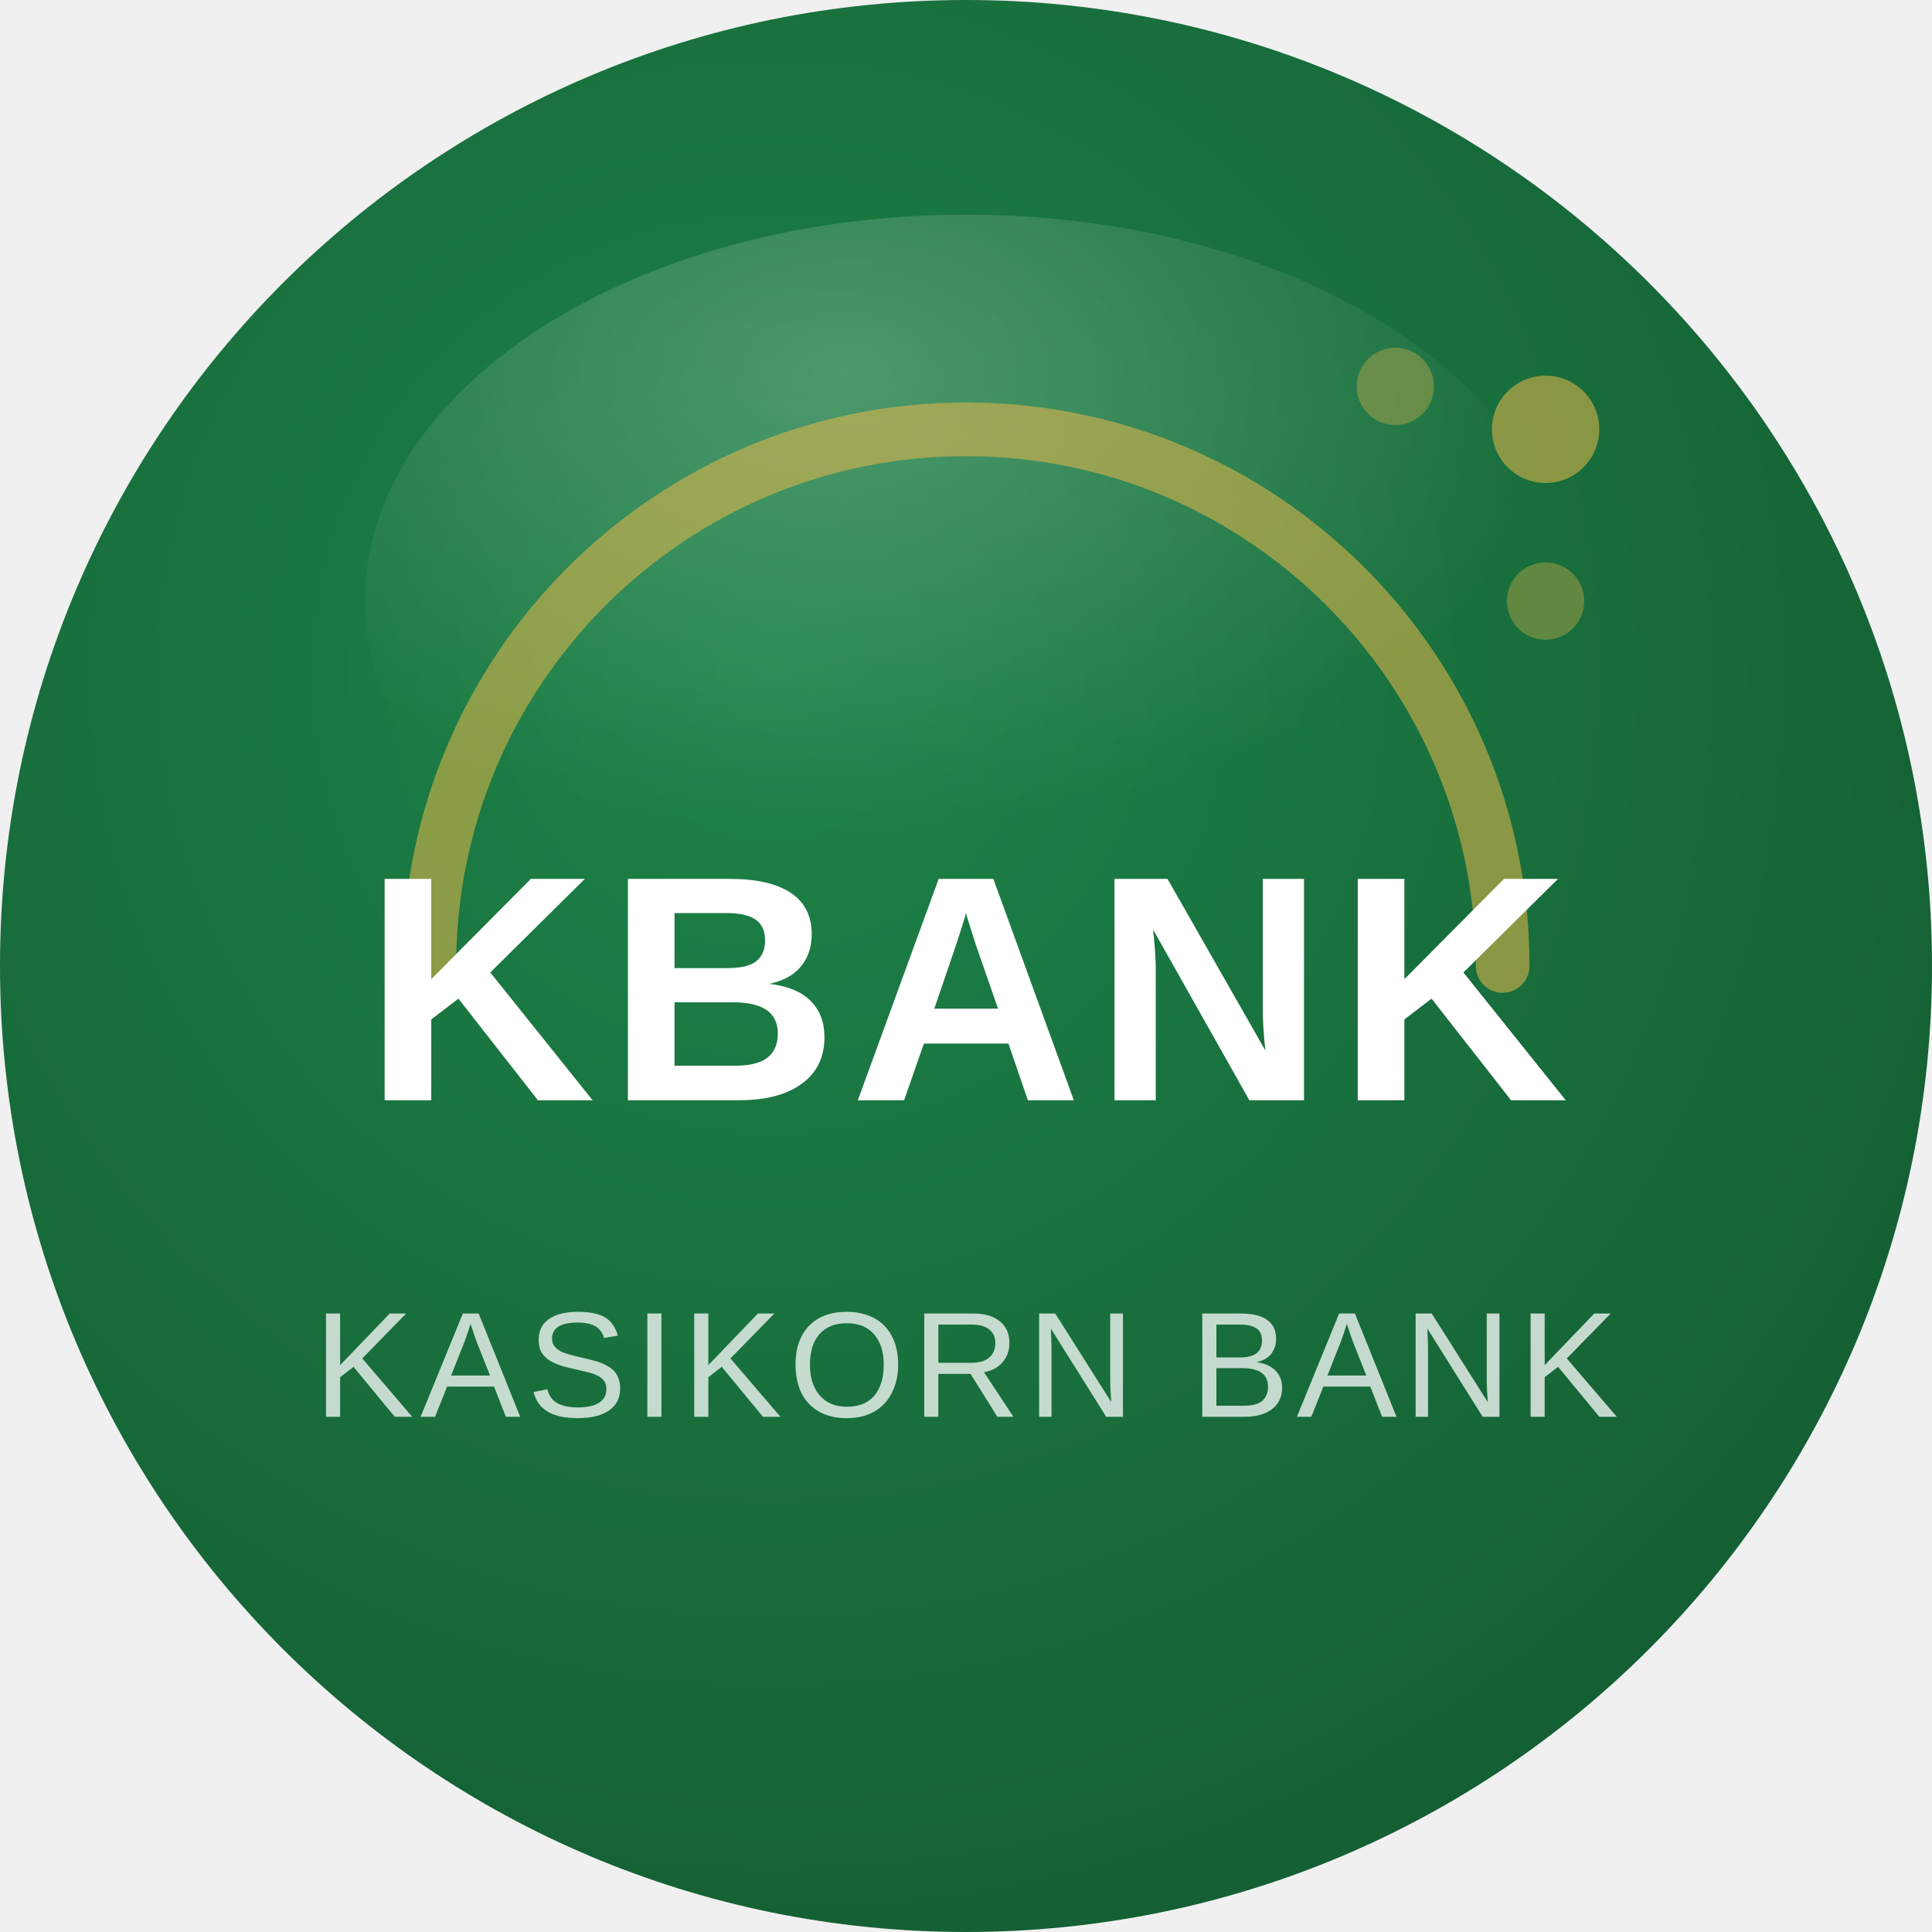
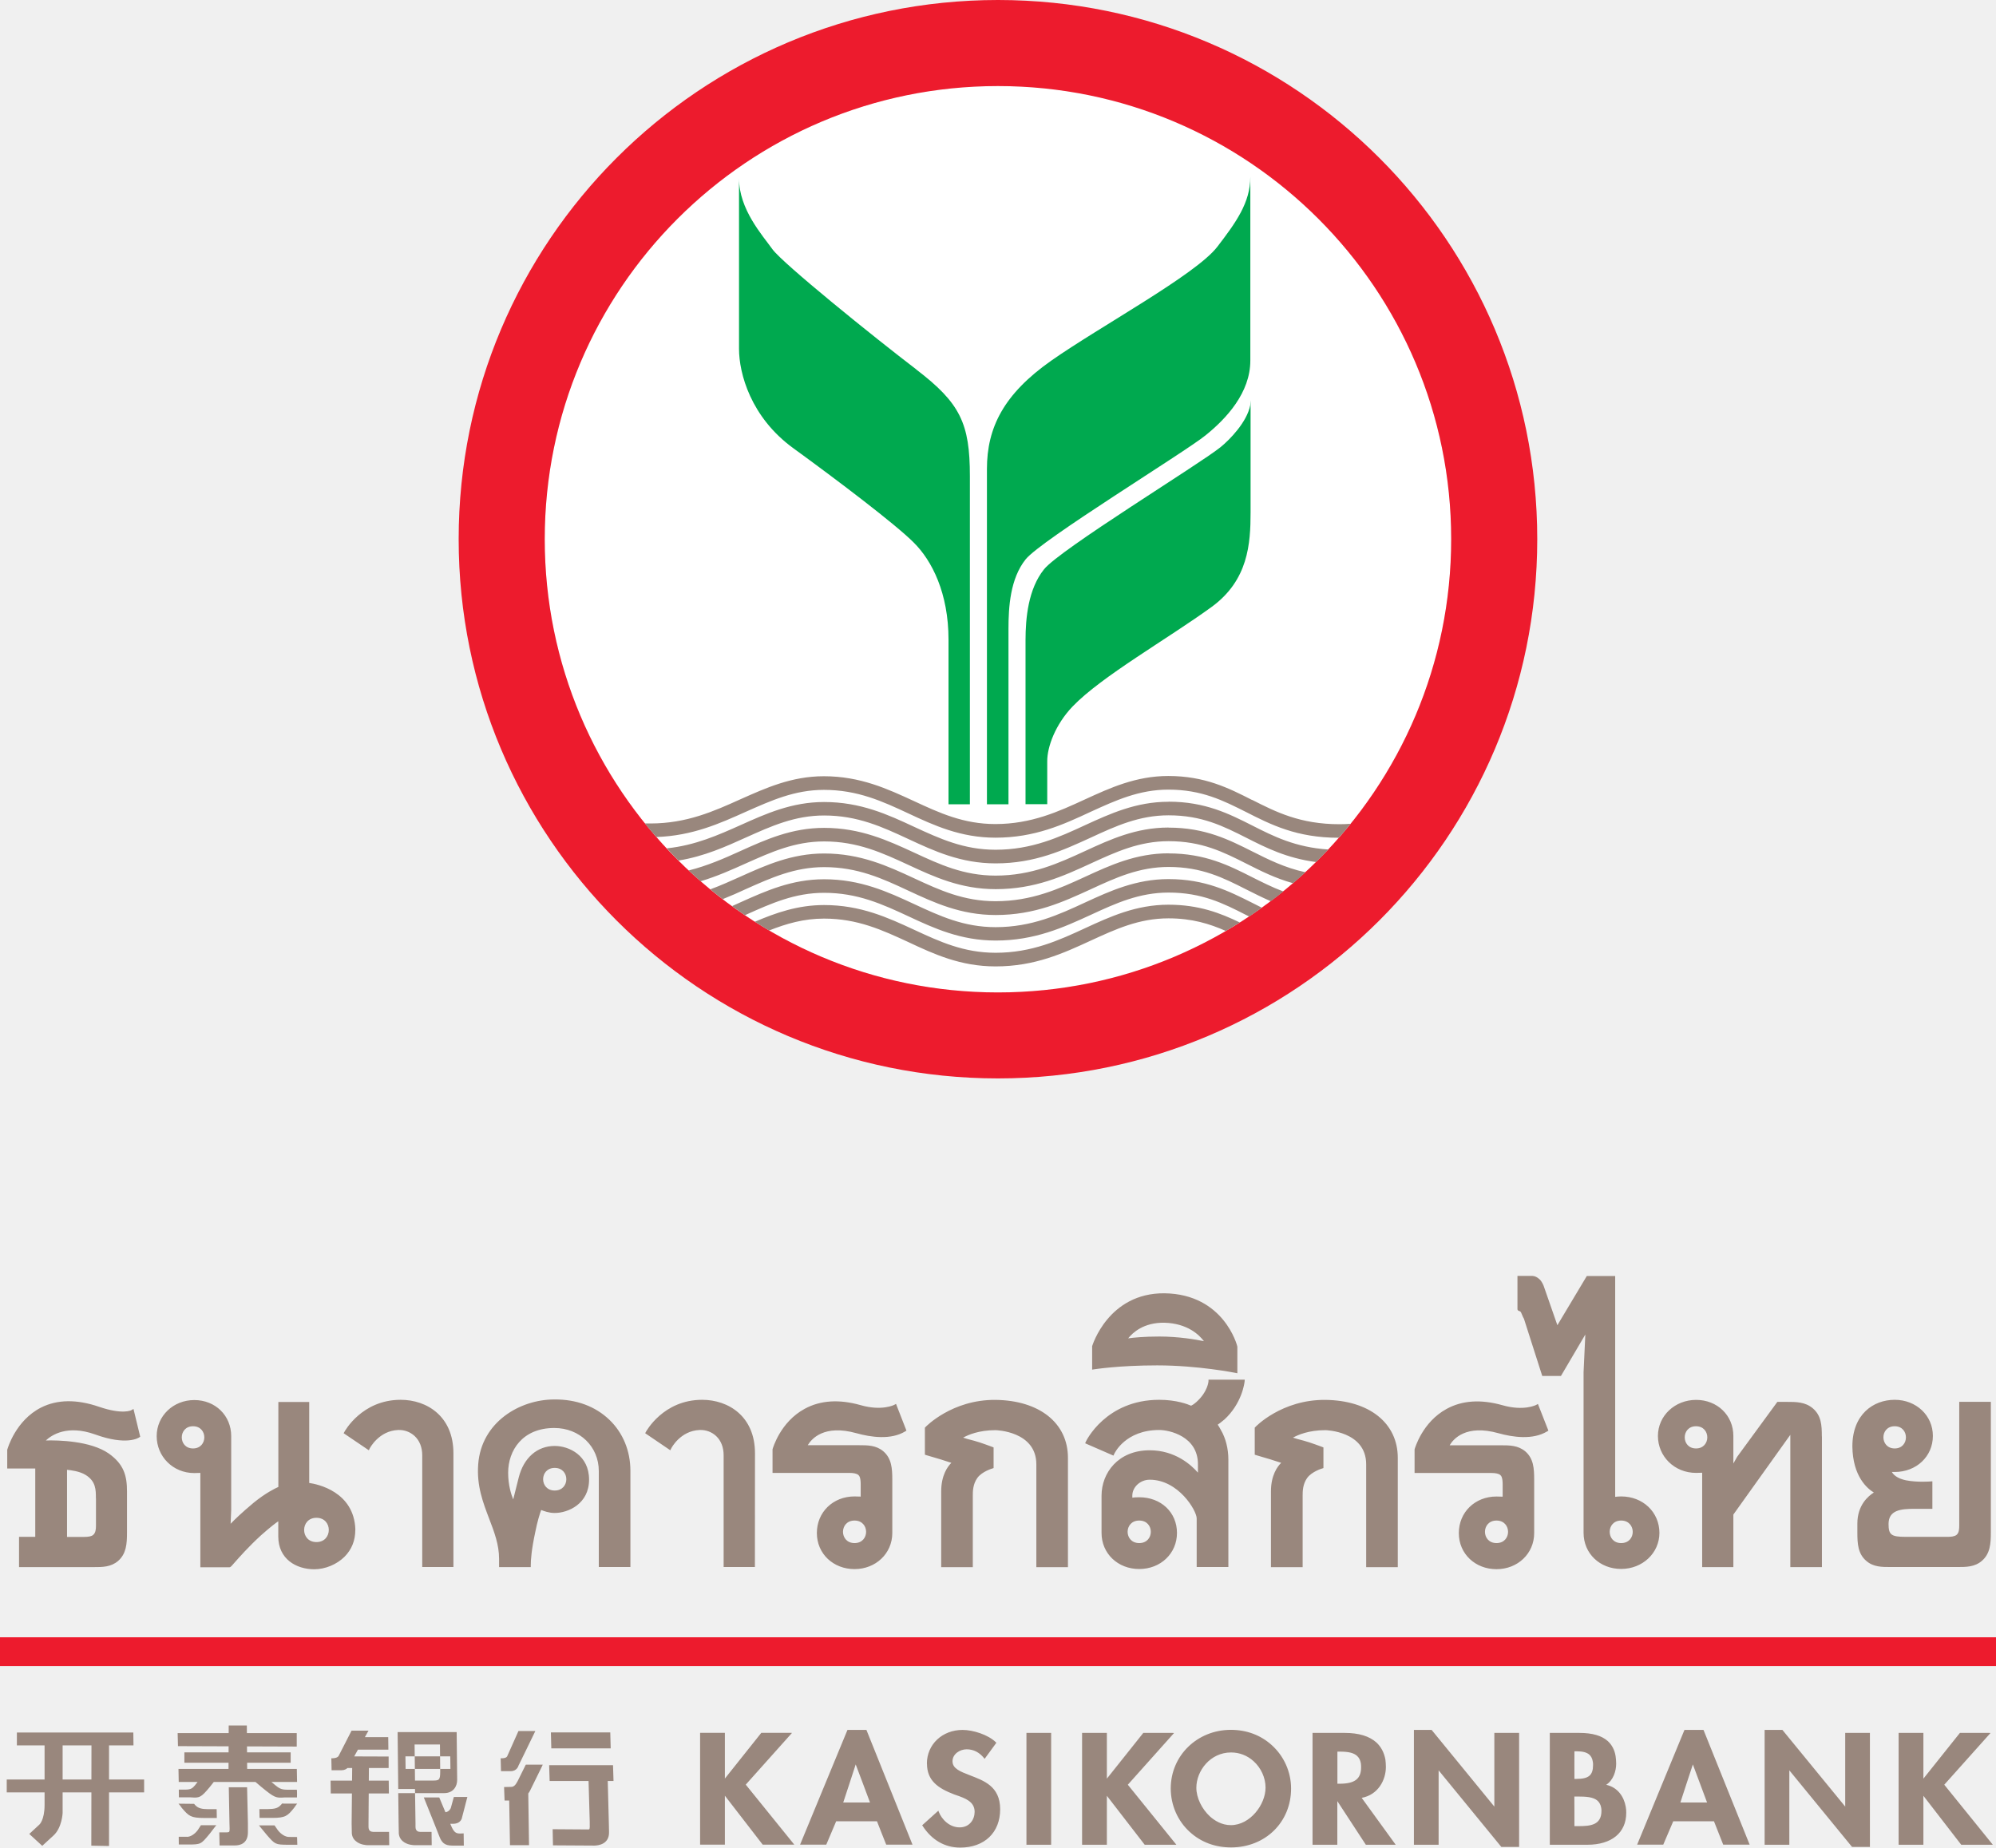
- <svg xmlns="http://www.w3.org/2000/svg" viewBox="0 0 90 90" width="90" height="90">
+ <svg xmlns="http://www.w3.org/2000/svg" id="b" width="240" height="222.19" viewBox="0 0 240 222.19">
  <defs>
-     <radialGradient id="bg_kbank" cx="40%" cy="35%" r="70%">
-       <stop offset="0%" stop-color="#1D8348" stop-opacity="1" />
-       <stop offset="100%" stop-color="#145E33" stop-opacity="1" />
-     </radialGradient>
-     <radialGradient id="shine_kbank" cx="40%" cy="20%" r="60%">
-       <stop offset="0%" stop-color="#ffffff" stop-opacity="0.22" />
-       <stop offset="100%" stop-color="#ffffff" stop-opacity="0" />
-     </radialGradient>
+     <style>.d{fill:#00a94f;}.e{fill:#fff;}.f{fill:#99877d;}.g{fill:#ed1b2d;}</style>
  </defs>
-   <circle cx="45" cy="45" r="45" fill="url(#bg_kbank)" />
-   <ellipse cx="45" cy="28" rx="28" ry="18" fill="url(#shine_kbank)" />
-   <path d="M 20 45 A 25 25 0 0 1 70 45" stroke="#E8B84B" stroke-width="2.5" fill="none" stroke-linecap="round" opacity="0.55" />
-   <text x="45" y="47" font-family="'Helvetica Neue',Arial,sans-serif" font-size="15" font-weight="800" fill="#FFFFFF" text-anchor="middle" dominant-baseline="middle" letter-spacing="0.5">KBANK</text>
-   <text x="45" y="66" font-family="'Helvetica Neue',Arial,sans-serif" font-size="7" font-weight="400" fill="#FFFFFF" text-anchor="middle" opacity="0.75" letter-spacing="0.3">KASIKORN BANK</text>
-   <circle cx="72" cy="20" r="2.5" fill="#E8B84B" opacity="0.55" />
-   <circle cx="65" cy="18" r="1.8" fill="#E8B84B" opacity="0.35" />
-   <circle cx="72" cy="28" r="1.8" fill="#E8B84B" opacity="0.35" />
+   <g id="c">
+     <rect class="g" y="196.9" width="240" height="3.46" />
+     <path class="f" d="M95.23,208.4s-5.49,6.14-5.56,6.22c.08.09,5.84,7.22,5.84,7.22h-3.8s-4.36-5.64-4.55-5.89v5.89h-2.98v-13.45h2.98v5.5c.2-.26,4.38-5.5,4.38-5.5h3.51M111.46,212.09c0,2.04,1.31,2.96,3.28,3.71.01,0,.23.08.23.08,1.09.38,2.22.78,2.22,2.01,0,.92-.61,1.87-1.8,1.87-1.24,0-2.17-.98-2.52-1.89l-.04-.12-1.95,1.76.04.05c1.11,1.73,2.69,2.63,4.53,2.63,2.93,0,4.81-1.81,4.81-4.61s-2.02-3.45-3.65-4.09c-1.17-.45-2.08-.81-2.08-1.68s.88-1.44,1.7-1.44,1.53.36,2.09,1.06l.07.09,1.41-1.93-.03-.04c-.94-.94-2.78-1.51-4.03-1.51-2.44,0-4.29,1.74-4.29,4.05M126.31,208.4h-2.89v13.45h2.97v-13.45M140.99,208.4h-3.52s-4.18,5.24-4.38,5.5v-5.5h-2.98v13.45h2.98v-5.89c.2.26,4.55,5.89,4.55,5.89h3.81s-5.77-7.13-5.84-7.22c.06-.08,5.56-6.22,5.56-6.22M172.1,208.04h-2.09v13.81h2.97v-8.95c.19.24,7.54,9.21,7.54,9.21h2.14v-13.71h-2.98v8.86c-.19-.24-7.54-9.22-7.54-9.22M214.27,208.04h-2.09v13.81h2.97v-8.95c.2.24,7.54,9.21,7.54,9.21h2.15v-13.71h-2.97v8.86c-.2-.24-7.55-9.22-7.55-9.22M239.16,208.4h-3.5s-4.19,5.24-4.39,5.5v-5.5h-2.98v13.45h2.98v-5.89c.19.26,4.55,5.89,4.55,5.89h3.8s-5.76-7.13-5.84-7.22c.07-.08,5.56-6.22,5.56-6.22M104.18,208.04l5.54,13.8h-3.16s-1.08-2.7-1.11-2.81h-4.91c-.04.07-1.19,2.81-1.19,2.81h-3.15l5.7-13.8h2.24M102.89,212.19c-.08.28-1.44,4.39-1.5,4.58h3.22c-.06-.15-1.59-4.28-1.72-4.58M140.77,215.08c0-3.95,3.18-7.05,7.23-7.05,1.9,0,3.6.64,4.93,1.85,1.47,1.33,2.31,3.23,2.31,5.21,0,4.04-3.09,7.08-7.22,7.08-1.91,0-3.61-.63-4.95-1.85-1.46-1.32-2.3-3.23-2.3-5.25M145.49,218.45c.53.47,1.38,1.04,2.51,1.04,2.31,0,4.17-2.47,4.17-4.51,0-1.18-.54-2.37-1.44-3.18-.76-.69-1.7-1.05-2.71-1.05-2.49,0-4.17,2.2-4.17,4.25,0,1.19.65,2.54,1.64,3.45M161.71,208.4c1.67,0,2.94.39,3.79,1.15.56.52.92,1.2,1.08,2.04.03.28.06.58.06.9,0,1.56-.92,3.35-2.91,3.72.1.15,4.09,5.64,4.09,5.64h-3.59s-3.23-4.94-3.43-5.25v5.25h-2.98v-13.45h.07M160.81,210.65v3.86h.27c1.81,0,2.58-.58,2.58-1.98,0-.17-.01-.33-.03-.48-.07-.38-.21-.66-.45-.88-.39-.36-1.02-.52-2.04-.52h-.32ZM189.91,208.4c1.57,0,2.68.33,3.42.99.48.45.81,1.04.93,1.8.04.28.07.59.07.91,0,.87-.33,1.97-1.2,2.54,1.38.3,2.14,1.43,2.35,2.64.05.25.06.49.06.73,0,2.39-1.75,3.84-4.68,3.84h-4.51v-13.45h.06M189.3,216.05c.01.11.01,3.41.01,3.56h.5c1.45,0,2.75-.14,2.75-1.84,0-.14-.01-.28-.04-.4-.06-.34-.2-.59-.41-.8-.53-.48-1.44-.52-2.42-.52h-.4ZM189.31,210.62c-.01.11,0,3.16,0,3.31h.25c1.47,0,1.99-.44,1.99-1.68,0-.15,0-.3-.04-.44-.05-.33-.19-.59-.4-.79-.3-.27-.79-.41-1.51-.41h-.29ZM204.83,208.04l5.55,13.8h-3.18s-1.07-2.7-1.11-2.81h-4.9c-.03.07-1.2,2.81-1.2,2.81h-3.14l5.69-13.8h2.23M203.55,212.19c-.09.28-1.45,4.39-1.5,4.58h3.21c-.06-.15-1.59-4.28-1.71-4.58M46.58,208.91h-4.49l.02,1.5h4.59l-.02-1.5M49.7,215.14h-1.82l.05,4.16s.02,1,.02,1h0c-.02.44.14.82.45,1.1.55.5,1.39.5,1.42.5h2.09l-.02-1.6h-1.38c-.1,0-.25-.02-.37-.12-.12-.1-.18-.27-.18-.48v-.44s-.06-4.12-.06-4.12M44.17,212.22h-1.82l-.07,7.08s.02,1,.02,1v-.02c-.02.45.14.84.46,1.11.54.5,1.38.51,1.41.51h2.63l-.02-1.6h-1.91c-.11,0-.26-.03-.39-.12-.11-.1-.17-.27-.17-.48v-.44s.05-7.05.05-7.05M54.91,208.3l.06,5.73c.01.8-.47,1.61-1.56,1.61h-5.52l-.08-7.34h6.9M49.85,209.79c0,.23.04,4.02.05,4.34h2c.88,0,1.03,0,1.03-1.07,0,0-.02-2.96-.03-3.27h-3.05ZM53.94,211.22h-5.19l.02,1.51h5.39s-.02-1.51-.02-1.51M52.74,216.16h-1.78l1.37,3.42.48,1.22h0c.29.76.61,1.15,1.57,1.15h1.39l-.02-1.47-.39.02c-.53,0-.78-.1-1.18-1.08l-1.36-3.25M41.15,211.29l-.03,1.33h5.61v-1.38s-5.58-.02-5.58-.02M46.73,214.14h-6.98s.02,1.54.02,1.54h6.99l-.02-1.54M54.56,216.14s-.36,1.29-.36,1.31c-.31.63-.89.48-.92.48l-.1-.04.02,1.44h1.25c1.03,0,1.11-.77,1.11-.78,0,.01.61-2.35.61-2.35l.03-.1h-1.61M44.15,208.13h-1.88l-1.56,3.05c-.18.29-.8.27-.8.27h-.07l.03,1.44h1.19c.77-.01.96-.62.97-.65-.01,0,2.21-3.99,2.21-3.99l.07-.12M72.98,208.34h-6.74l.05,1.92h7.14l-.05-1.92M64.07,208.17h-1.73l-1.36,3.05c-.13.24-.62.23-.62.23h-.16s.04,1.55.04,1.55h1.18c.76-.01.92-.65.93-.68,0,.02,1.91-3.92,1.91-3.92l.11-.23M63.19,212.28l-.95,1.92c-.26.5-.49.7-.79.69-.02,0-.84.02-.84.02l.06,1.62h1.17c1.37-.02,1.89-1.17,1.91-1.22,0,.01,1.41-2.87,1.41-2.87l.1-.22h-2.03M63.11,215.05h-1.91l.12,6.85h2.29l-.1-6.85M72.65,213.19h-1.91l.17,5.89v.26c.02.63-.02.66-.15.67l-4.31-.03.04,1.94,4.99.03c.42-.01,1.8-.14,1.75-1.65l-.02-.96-.16-6.15M73.31,212.28h-7.28l.06,1.9h7.68l-.06-1.9M35.39,208.42h-14.03l.04,1.57,14.28.05v-1.62M35.48,212.73h-14.02l.03,1.57h14.23l-.03-1.57M34.77,210.74h-12.6v1.25h12.78v-1.25M29.48,207.51h-1.98l-.03,6.64h2.26l-.05-6.64M29.5,214.94h-1.99l.08,4.28.02.67c0,.45-.03.45-.37.47h-.87v.13l.03,1.44h1.88c.57,0,1.55-.22,1.53-1.62v-1.04s-.1-4.33-.1-4.33M22.5,220.89s-.89,0-1.01,0c0,.11.01.79.01.93h1.11c1.53,0,1.56-.04,2.5-1.17,0,0,.14-.17.14-.17,0,0,.66-.86.66-.86,0,0,.06-.06.11-.12h-1.86c-.03.06-.39.6-.39.6-.37.49-.86.79-1.28.8M24.09,213.9s-.28.33-.28.33c0,0-.29.36-.29.37l-.04.06c-.32.37-.48.56-1.21.56,0,0-.64,0-.77,0,0,.11.01.79.01.93h1.43c1.06.08,1.21.04,2.29-1.25l.67-.85s.05-.07.11-.13c-.52,0-1.91,0-1.92-.03M32.6,214.23s-.4-.33-.41-.33c0,.02-1.38.03-1.9.03.08.06.15.13.15.13l1,.85c1.57,1.29,1.73,1.33,2.77,1.25h1.5c0-.14.02-.82-.02-.93-.13,0-1.18,0-1.18,0-.73,0-.98-.2-1.43-.56l-.07-.06s-.44-.37-.44-.37M21.59,217.05s.28.37.27.37c.85.99,1.08,1.2,2.67,1.21,0,0,1.4,0,1.54,0,0-.1-.02-.91-.02-1.06h-1c-.66-.01-1.2-.05-1.6-.51,0,0-.07-.08-.11-.13-.1,0-1.61-.02-1.88-.02.07.07.13.14.13.14M33.02,219.52c-.11,0-1.62,0-1.89,0,.07.06.12.14.12.14l.7.85.15.18c.97,1.11,1.01,1.15,2.51,1.16,0,0,.99,0,1.14,0,0-.1-.02-.79-.03-.93-.23,0-.98-.01-.98-.01-.42,0-.94-.31-1.33-.81,0,0-.34-.5-.4-.58M33.76,217.07c-.34.4-.79.48-1.55.49h-1.02c0,.11.02.92.02,1.06.28,0,1.52,0,1.52,0,1.59,0,1.86-.24,2.64-1.22l.26-.37s.06-.07.11-.13c-.5,0-1.82.01-1.82-.01-.01,0-.15.18-.15.18M17.08,214H.81v1.55h16.52v-1.55M15.78,208.35H2.03v1.55h14.02l-.02-1.55M12.75,208.72h-1.75l-.02,13.24,2.13.04v-13.24M5.36,209.19v7.87c0,1.83-.63,2.37-.63,2.37l-1.21,1.12,1.56,1.43s.33-.3,1.35-1.24c1.03-.94,1.1-2.71,1.1-2.71v-8.84M11.42,172.5c-3.35-1.19-5.21.08-5.91.73,1.42-.04,5.37.03,7.57,1.57,1.83,1.3,2.19,2.7,2.19,4.55v4.96c0,1.35-.08,2.54-1.07,3.41-.87.74-1.88.74-2.95.74H2.29v-3.64h1.95v-8.22H.87v-2.28l.02-.03c.04-.14,1-3.47,4.05-5.02,1.95-.98,4.29-1.01,6.97-.09,2.84.97,3.87.42,3.88.41l.26-.15.81,3.34-.12.08c-.06.04-1.5,1.03-5.32-.36M11.53,180.17c0-1,0-2.02-1.21-2.78-.72-.46-1.81-.59-2.26-.63v8.07h2.03c.55,0,.92-.07,1.11-.24.29-.24.34-.67.34-1.1v-3.31M54.52,174.77c0-4.44-3.18-6.43-6.34-6.43-4.7,0-6.75,3.82-6.77,3.86l-.09.16,3.03,2.05.11-.23s1.08-2.12,3.42-2.21c.75-.03,1.45.24,1.98.73.59.55.91,1.36.91,2.31v13.44h3.75M90.78,174.77c0-4.44-3.19-6.43-6.35-6.43-4.7,0-6.74,3.82-6.77,3.86l-.08.16,3.02,2.05.11-.23s1.07-2.12,3.42-2.21c.75-.03,1.46.24,1.98.73.59.55.9,1.36.9,2.31v13.44h3.76M102.75,185.57c-1.85,0-1.85-2.71,0-2.71s1.86,2.71,0,2.71M97.13,173.79c.44-.73,1.93-2.53,5.86-1.43,1.72.48,4.13.83,5.85-.22l.15-.09-.06-.16-1.1-2.82-.09-.24-.22.12s-1.47.77-4.05.03c-2.58-.73-4.84-.58-6.71.44-2.94,1.59-3.83,4.74-3.87,4.87v2.84h9.21c.54,0,.91.08,1.11.25.13.1.28.37.28,1.1v1.5c-.16,0-.41-.02-.74-.02-2.59,0-4.53,1.89-4.53,4.4s1.99,4.34,4.53,4.34,4.54-1.87,4.54-4.34v-6.42c0-1.35-.08-2.55-1.08-3.41-.87-.73-1.88-.73-2.96-.73h-6.13M179.94,185.57c-1.85,0-1.85-2.71,0-2.71s1.86,2.71,0,2.71M174.32,173.79c.43-.73,1.94-2.53,5.86-1.43,1.72.48,4.12.83,5.85-.22l.15-.09-1.26-3.21-.22.12s-1.47.77-4.05.03c-2.59-.73-4.84-.58-6.7.44-2.93,1.59-3.82,4.74-3.86,4.87v.03s0,2.81,0,2.81h9.2c.55,0,.92.08,1.11.25.13.1.28.37.28,1.1v1.5c-.17,0-.41-.02-.74-.02-2.59,0-4.53,1.89-4.53,4.4s1.99,4.34,4.53,4.34,4.53-1.87,4.53-4.34v-6.42c0-1.35-.07-2.55-1.07-3.41-.88-.73-1.89-.73-2.97-.73h-6.12M119.71,168.35c-5.25-.05-8.41,3.24-8.44,3.28l-.06.06v3.25l.15.05c1.19.34,2.47.73,3.03.93-.43.43-1.22,1.47-1.22,3.44v9.11h3.8v-8.58c0-.52,0-1.39.55-2.16.55-.76,1.79-1.13,1.8-1.13l.15-.05v-2.48l-.14-.06c-.06-.02-1.42-.54-2.18-.74-.65-.16-1.08-.29-1.34-.38.57-.32,1.88-.9,3.89-.9.05,0,4.91.11,4.91,4.11v12.37h3.8v-13.15c0-4.18-3.42-6.91-8.71-6.97M136.98,185.57c-1.86,0-1.86-2.71,0-2.71s1.86,2.71,0,2.71M147.17,170.76c2.19-1.98,2.47-4.5,2.48-4.61l.02-.23h-4.36v.2s-.08,1.25-1.45,2.48c-.34.3-.55.41-.64.45-.37-.16-1.74-.71-3.83-.71-6.44,0-8.81,4.98-8.83,5.04l-.08.19,3.4,1.48.09-.19c.05-.12,1.36-2.89,5.42-2.89,1.21,0,4.65.76,4.65,4.11v1.02c-.79-.91-2.73-2.69-5.8-2.69-3.81,0-5.79,2.74-5.79,5.46v4.48c0,2.48,1.96,4.34,4.53,4.34s4.54-1.87,4.54-4.34-1.91-4.29-4.54-4.29c-.37,0-.65.02-.83.05v-.24c0-1.04.96-1.92,2.09-1.92,3.46,0,5.65,3.72,5.65,4.65v5.85h3.81v-12.9c0-1.33-.32-2.59-.89-3.56-.14-.28-.29-.51-.39-.66.17-.11.42-.3.75-.58M148.78,165.15l-.29-.06s-4.47-.89-9.35-.89c-4.62,0-7.53.47-7.55.47l-.27.04v-2.82c.02-.06,1.94-6.42,8.7-6.36,7.16.1,8.74,6.31,8.75,6.37v.03s.01.03.01.03M144.76,161.29c-.55-.74-1.96-2.14-4.75-2.22-2.5-.04-3.82,1.2-4.36,1.88.66-.09,1.89-.22,3.76-.22,2.29,0,4.39.36,5.35.56M159.37,168.35c-5.26-.05-8.42,3.24-8.44,3.28l-.06.06v3.25l.15.05c1.18.34,2.46.73,3.03.93-.44.43-1.23,1.47-1.23,3.44v9.11h3.81v-8.58c0-.52,0-1.39.55-2.16.56-.76,1.78-1.13,1.8-1.13l.15-.05v-2.48l-.14-.06c-.06-.02-1.43-.54-2.18-.74-.64-.16-1.07-.29-1.34-.38.57-.32,1.88-.9,3.9-.9.04,0,4.9.11,4.9,4.11v12.37h3.8v-13.15c0-4.18-3.42-6.91-8.7-6.97M203.93,171.52c1.81,0,1.81,2.67,0,2.67s-1.81-2.67,0-2.67M219.06,172.74c0-1.38-.08-2.51-1.08-3.37-.92-.78-2-.78-3.15-.78h-1.12l-4.83,6.6-.46.81v-3.31c0-2.48-1.93-4.34-4.48-4.34s-4.59,1.91-4.59,4.34,1.96,4.44,4.59,4.44c.32,0,.56-.01.73-.02v11.35h3.75v-6.32l6.85-9.59v15.91h3.8v-15.72M227.82,171.52c1.8,0,1.8,2.67,0,2.67s-1.82-2.67,0-2.67M235.58,168.59v14.89c0,.43-.04.87-.32,1.1-.26.21-.71.24-1.06.24h-5.08c-1.71,0-2.04-.24-2.04-1.54,0-1.69,1.49-1.83,3.15-1.83h2.12v-3.31l-.25.02s-1.53.13-2.93-.14c-1.1-.23-1.52-.7-1.69-1,.1,0,.2,0,.34,0,2.61,0,4.59-1.87,4.59-4.34s-2.02-4.34-4.59-4.34-5.09,1.75-5.09,5.61c.05,3.61,1.79,5.06,2.58,5.54-.66.42-1.98,1.5-1.98,3.74v1.07c0,1.35.07,2.55,1.07,3.41.86.75,1.88.74,2.96.74h7.99c1.07,0,2.09,0,2.95-.74,1-.87,1.08-2.06,1.08-3.41v-15.72h-3.81ZM38.05,182.53c1.98,0,1.98,2.92,0,2.92s-1.97-2.92,0-2.92M42.73,183.96c-.14-4.58-4.56-5.48-5.55-5.62v-9.74h-3.71v10.22c-.38.17-1.51.71-2.95,1.88-1.46,1.22-2.34,2.07-2.79,2.55l.07-1.69v-8.85c0-2.48-1.91-4.34-4.44-4.34s-4.52,1.91-4.52,4.34,1.94,4.44,4.52,4.44c.32,0,.56-.01.73-.02v11.35h3.49c.13,0,.17-.04.62-.56.58-.65,1.65-1.88,3.19-3.29,1.12-.99,1.74-1.46,2.07-1.68v1.82c0,2.73,2.17,3.95,4.33,3.95,1.31,0,2.7-.58,3.63-1.5.87-.87,1.31-1.98,1.3-3.24M23.21,171.52c1.81,0,1.81,2.67,0,2.67s-1.8-2.67,0-2.67M66.7,176.53c1.86,0,1.86,2.72,0,2.72s-1.86-2.72,0-2.72M75.8,176.87c0-2.39-.9-4.57-2.53-6.13-1.69-1.62-3.98-2.47-6.63-2.44-4.15,0-8.76,2.73-9.14,7.79-.2,2.59.58,4.61,1.33,6.58.61,1.59,1.18,3.1,1.18,4.8v.99h3.81v-.22c0-.64.08-1.84.54-3.99.25-1.28.56-2.25.71-2.66.33.13.93.36,1.63.36,1.6,0,4.13-1.09,4.13-4.01s-2.41-4.05-4.13-4.05c-2.11,0-3.73,1.42-4.33,3.8,0,0-.43,1.7-.66,2.63-.25-.61-.61-1.73-.61-3.21,0-2.67,1.71-5.38,5.55-5.38,3.05,0,5.35,2.23,5.35,5.18v11.54h3.8v-11.59M194.93,185.57c-1.84,0-1.84-2.71,0-2.71s1.87,2.71,0,2.71M199.53,184.36c0-2.51-1.98-4.4-4.6-4.4-.3,0-.55.03-.72.05v-26.56h-3.41l-3.54,5.92-1.66-4.76s-.17-.44-.44-.72c-.31-.3-.62-.45-.92-.45h-1.78v4c0,.11.08.19.23.23.11.03.18.07.29.37.1.27.22.49.26.55l2.2,6.88h2.25l2.93-4.98-.21,4.52v19.33c0,2.48,1.95,4.34,4.52,4.34s4.6-1.91,4.6-4.34" />
+     <path class="e" d="M174.49,64.84c0-30.09-24.41-54.49-54.5-54.49s-54.49,24.4-54.49,54.49,24.41,54.51,54.49,54.51,54.5-24.41,54.5-54.51Z" />
+     <path class="g" d="M120,0C84.18,0,55.15,29.02,55.15,64.84s29.02,64.85,64.84,64.85,64.85-29.03,64.85-64.85S155.81,0,120,0ZM65.5,64.84c0-30.09,24.41-54.49,54.49-54.49s54.5,24.4,54.5,54.49-24.41,54.51-54.5,54.51-54.49-24.41-54.49-54.51Z" />
+     <path class="f" d="M150.57,96.2c2.84,1.44,5.76,2.92,10.49,2.92.45,0,.91-.02,1.33-.05-.44.57-.93,1.14-1.42,1.68-5.06,0-8.16-1.58-11.15-3.1-2.73-1.37-5.32-2.69-9.33-2.69-3.53,0-6.35,1.3-9.33,2.66-3.32,1.55-6.74,3.12-11.46,3.12-4.2,0-7.4-1.48-10.48-2.92-3.13-1.46-6.11-2.83-10.15-2.83-3.53,0-6.35,1.29-9.36,2.62-3.16,1.42-6.44,2.9-10.79,3.05-.48-.54-.94-1.09-1.38-1.63.22,0,.44,0,.68,0,4.35,0,7.64-1.48,10.81-2.91,3.02-1.34,6.14-2.77,10.03-2.77,4.4,0,7.67,1.53,10.84,2.99,3.06,1.42,5.96,2.76,9.78,2.76,4.34,0,7.62-1.51,10.77-2.96,3.01-1.38,6.13-2.82,10.02-2.82,4.4,0,7.28,1.46,10.07,2.88M140.5,96.42c-3.89,0-7.01,1.43-10.02,2.81-3.15,1.46-6.42,2.96-10.77,2.96-3.83,0-6.72-1.34-9.78-2.75-3.17-1.48-6.45-2.99-10.84-2.99-3.89,0-7,1.41-10.03,2.77-2.69,1.2-5.47,2.45-8.88,2.8.45.49.92.98,1.4,1.47,3.11-.51,5.65-1.66,8.15-2.79,3.01-1.35,5.83-2.63,9.36-2.63,4.04,0,7.01,1.38,10.15,2.84,3.08,1.43,6.28,2.92,10.48,2.92,4.72,0,8.14-1.59,11.46-3.11,2.98-1.38,5.8-2.67,9.33-2.67,4.01,0,6.59,1.31,9.33,2.69,2.4,1.22,4.89,2.47,8.41,2.93.5-.5.98-1,1.46-1.51-3.95-.26-6.59-1.59-9.13-2.88-2.79-1.41-5.67-2.87-10.07-2.87M140.5,99.52c-3.89,0-7.01,1.43-10.02,2.82-3.15,1.45-6.42,2.96-10.77,2.96-3.83,0-6.72-1.34-9.78-2.76-3.17-1.46-6.45-2.98-10.84-2.98-3.89,0-7,1.4-10.03,2.77-1.96.89-3.97,1.78-6.25,2.35.48.44.94.87,1.43,1.3,1.97-.59,3.74-1.38,5.49-2.17,3.01-1.34,5.83-2.62,9.36-2.62,4.04,0,7.01,1.38,10.15,2.83,3.08,1.43,6.28,2.91,10.48,2.91,4.72,0,8.14-1.57,11.46-3.1,2.98-1.37,5.8-2.67,9.33-2.67,4.01,0,6.59,1.31,9.33,2.69,1.74.88,3.49,1.77,5.65,2.37.5-.43.99-.87,1.48-1.32-2.51-.55-4.47-1.54-6.38-2.5-2.79-1.4-5.67-2.87-10.07-2.87M140.5,102.62c-3.89,0-7.01,1.43-10.02,2.82-3.15,1.45-6.42,2.94-10.77,2.94-3.83,0-6.72-1.33-9.78-2.75-3.17-1.47-6.45-2.99-10.84-2.99-3.89,0-7,1.41-10.03,2.77-1.19.53-2.39,1.08-3.65,1.54.49.41.99.8,1.49,1.18.97-.39,1.92-.8,2.83-1.23,3.01-1.34,5.83-2.62,9.36-2.62,4.04,0,7.01,1.37,10.15,2.84,3.08,1.43,6.28,2.92,10.48,2.92,4.72,0,8.14-1.59,11.46-3.11,2.98-1.38,5.8-2.67,9.33-2.67,4.01,0,6.59,1.31,9.33,2.7.96.48,1.92.97,2.96,1.42.51-.38,1.01-.77,1.51-1.17-1.35-.51-2.55-1.12-3.73-1.71-2.79-1.41-5.67-2.87-10.07-2.87M140.5,105.72c-3.89,0-7.01,1.42-10.02,2.81-3.15,1.46-6.42,2.97-10.77,2.97-3.83,0-6.72-1.35-9.78-2.77-3.17-1.47-6.45-2.99-10.84-2.99-3.89,0-7,1.4-10.03,2.76-.34.16-.69.32-1.04.47.51.37,1.03.74,1.55,1.1.07-.02.11-.05.16-.08,3.01-1.35,5.83-2.62,9.36-2.62,4.04,0,7.01,1.37,10.15,2.83,3.08,1.44,6.28,2.91,10.48,2.91,4.72,0,8.14-1.58,11.46-3.1,2.98-1.38,5.8-2.67,9.33-2.67,4.01,0,6.59,1.3,9.33,2.7.13.06.24.12.37.18.5-.34,1.01-.7,1.52-1.06-.39-.19-.77-.39-1.15-.58-2.79-1.4-5.67-2.86-10.07-2.86M130.48,111.62c-3.15,1.46-6.42,2.96-10.77,2.96-3.83,0-6.72-1.34-9.78-2.76-3.17-1.47-6.45-2.98-10.84-2.98-3.16,0-5.82.94-8.33,2.01.58.36,1.14.71,1.72,1.05,2.07-.82,4.17-1.43,6.6-1.43,4.04,0,7.01,1.38,10.15,2.83,3.08,1.45,6.28,2.92,10.48,2.92,4.72,0,8.14-1.58,11.46-3.11,2.98-1.37,5.8-2.67,9.33-2.67,2.81,0,4.94.65,6.9,1.52.56-.33,1.13-.68,1.68-1.02-2.35-1.14-4.95-2.14-8.58-2.14-3.89,0-7.01,1.43-10.02,2.82" />
+     <path class="d" d="M150.37,48.13v13.49c0,3.78-.28,8.15-4.67,11.36-5.25,3.82-13.26,8.36-16.73,11.98-2.06,2.15-3.07,4.86-3.05,6.62v5.13h-2.61v-19.72c0-2.68.33-6.16,2.22-8.52,1.89-2.38,18.67-12.63,21.21-14.68,1.12-.9,3.19-3.03,3.59-5.05M123.32,67.27c1.86-2.33,19.15-12.89,21.64-14.92,2.5-2.01,5.38-5.12,5.38-8.99v-22.09c0,3.1-1.73,5.49-3.98,8.42-2.56,3.33-14.19,9.63-19.94,13.67-5.74,4.03-7.75,8.07-7.75,13.04v40.32h2.59v-21.07c0-2.64.2-6.05,2.06-8.38M110.18,44.43c-5.28-4.03-16.04-12.74-17.29-14.44-1.23-1.72-4.03-4.81-4.03-8.54v20.5c0,2.94,1.4,8.23,6.54,11.96,5.12,3.72,12.31,9.16,14.47,11.34,2.19,2.17,4.18,6.08,4.18,11.68v19.79h2.57v-39.44c0-6.37-1.16-8.8-6.44-12.84" />
+   </g>
</svg>
